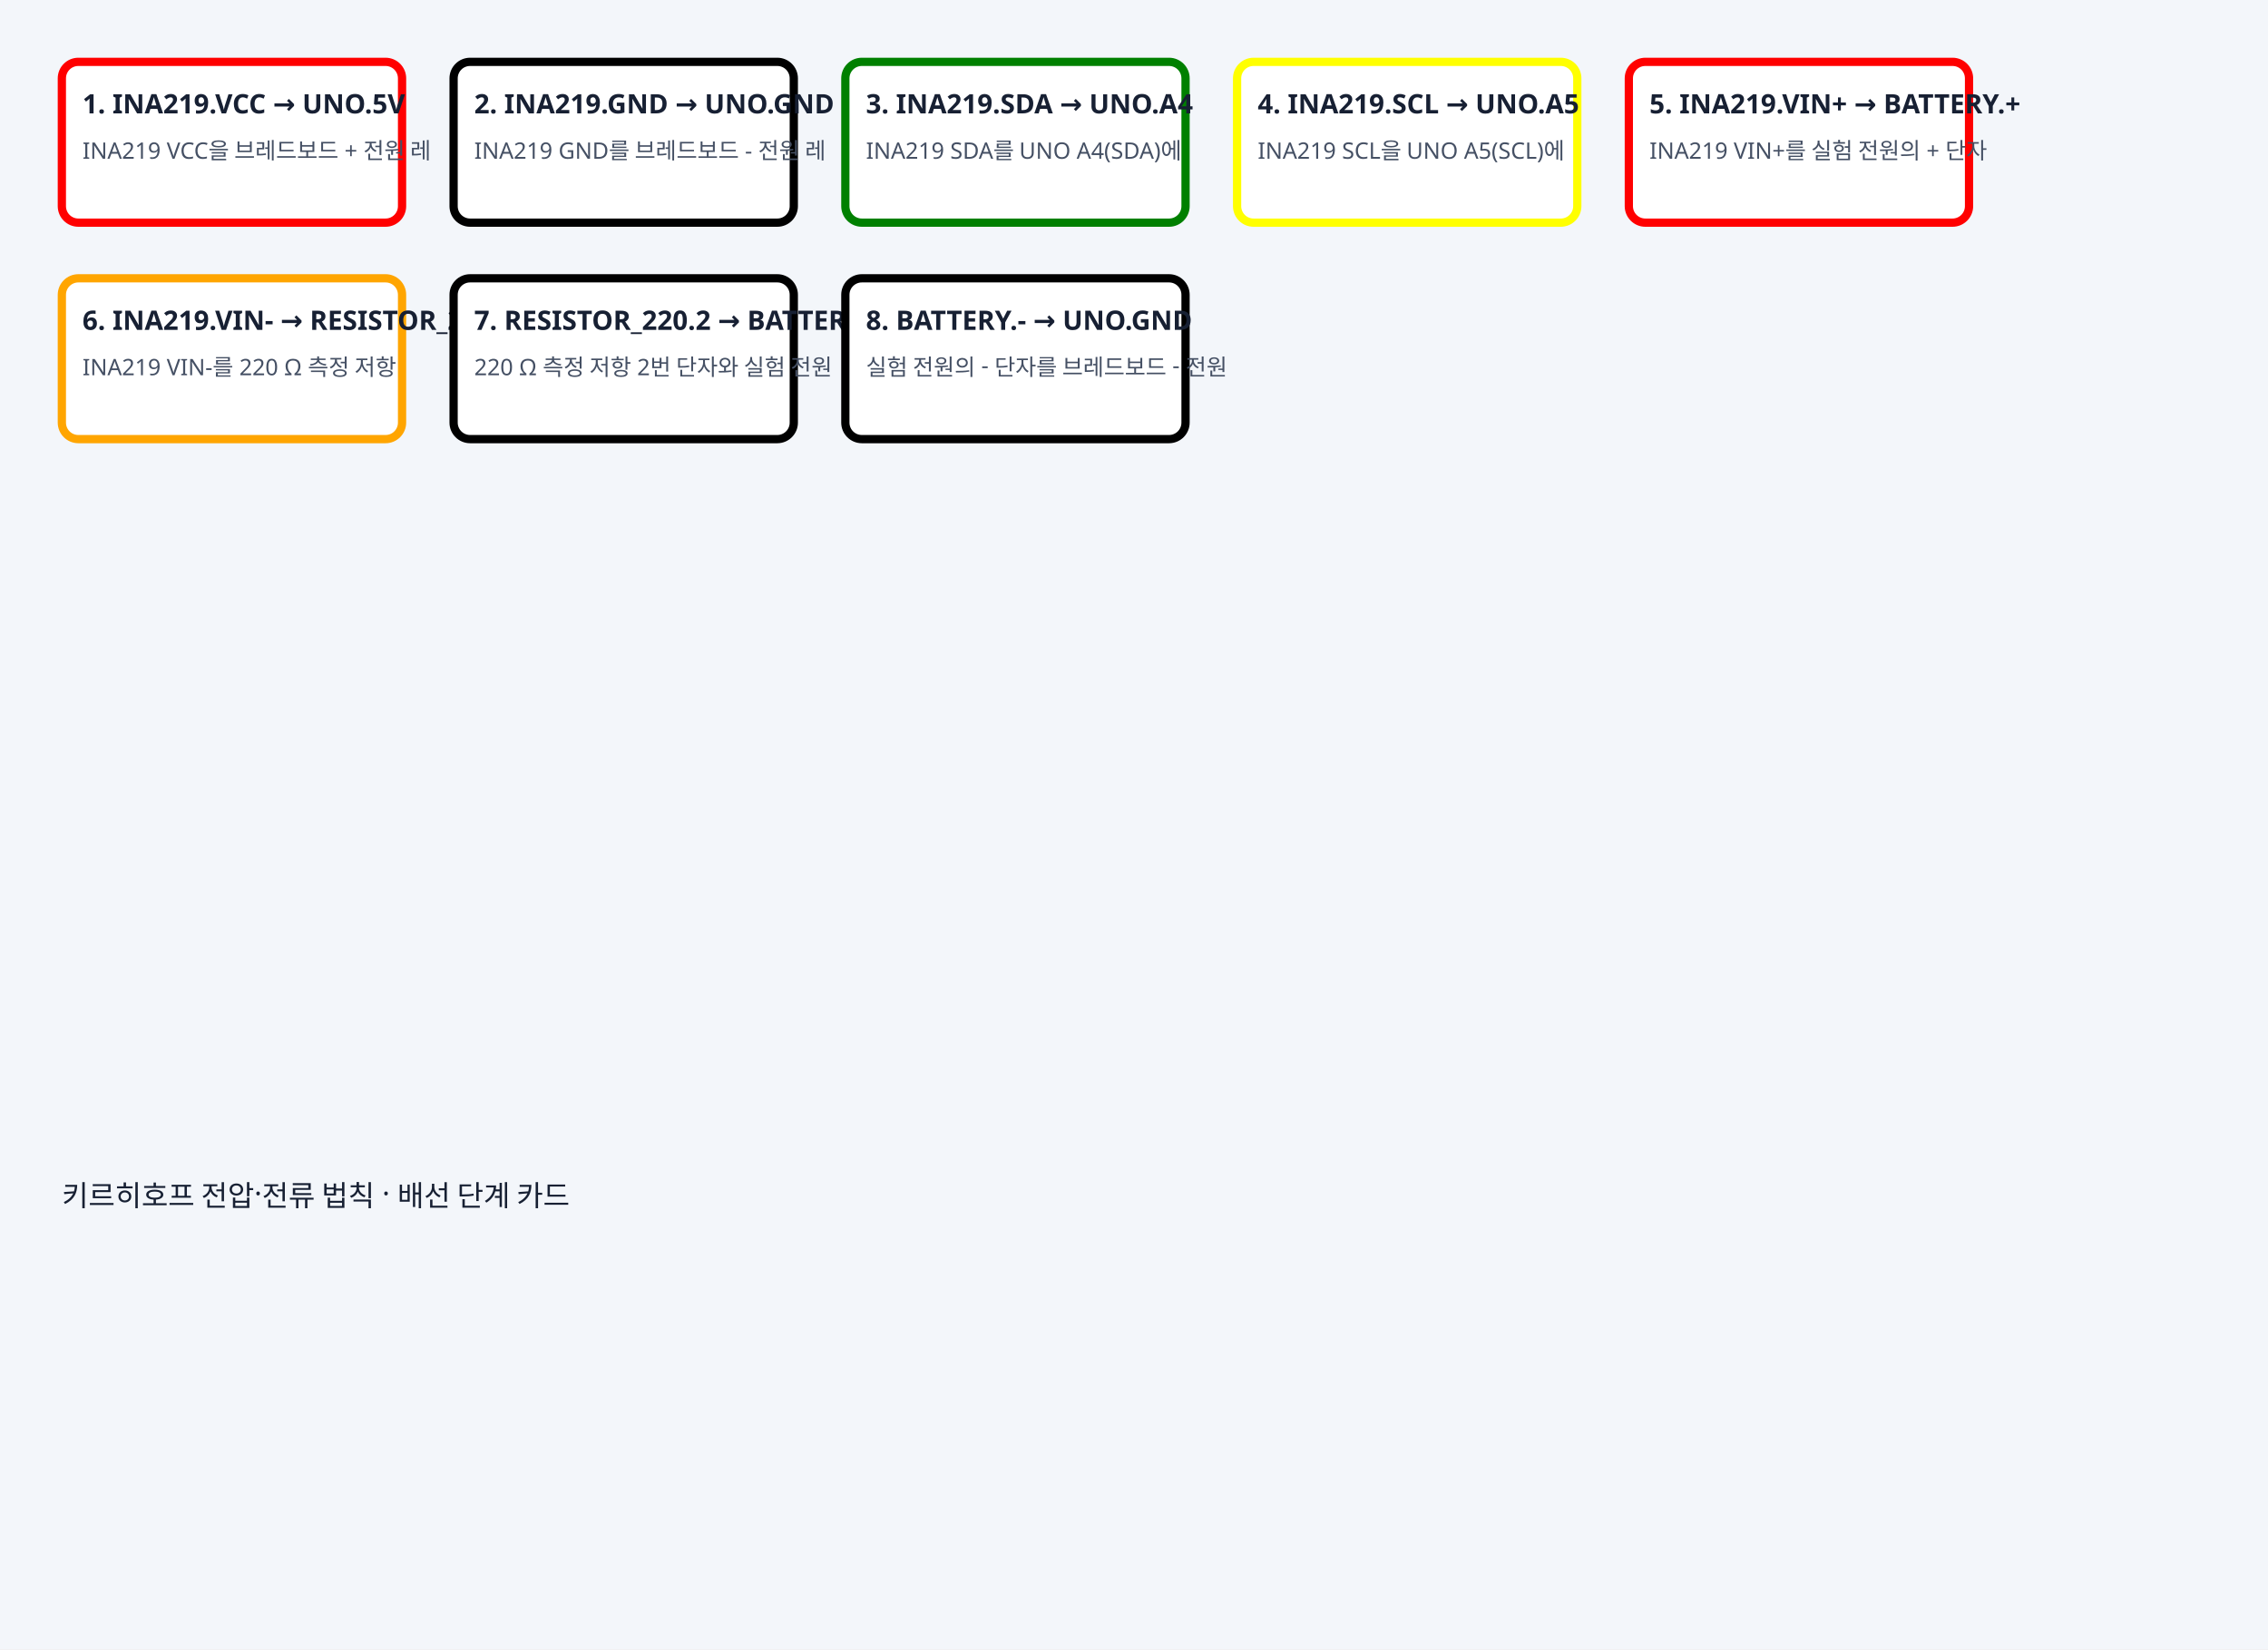
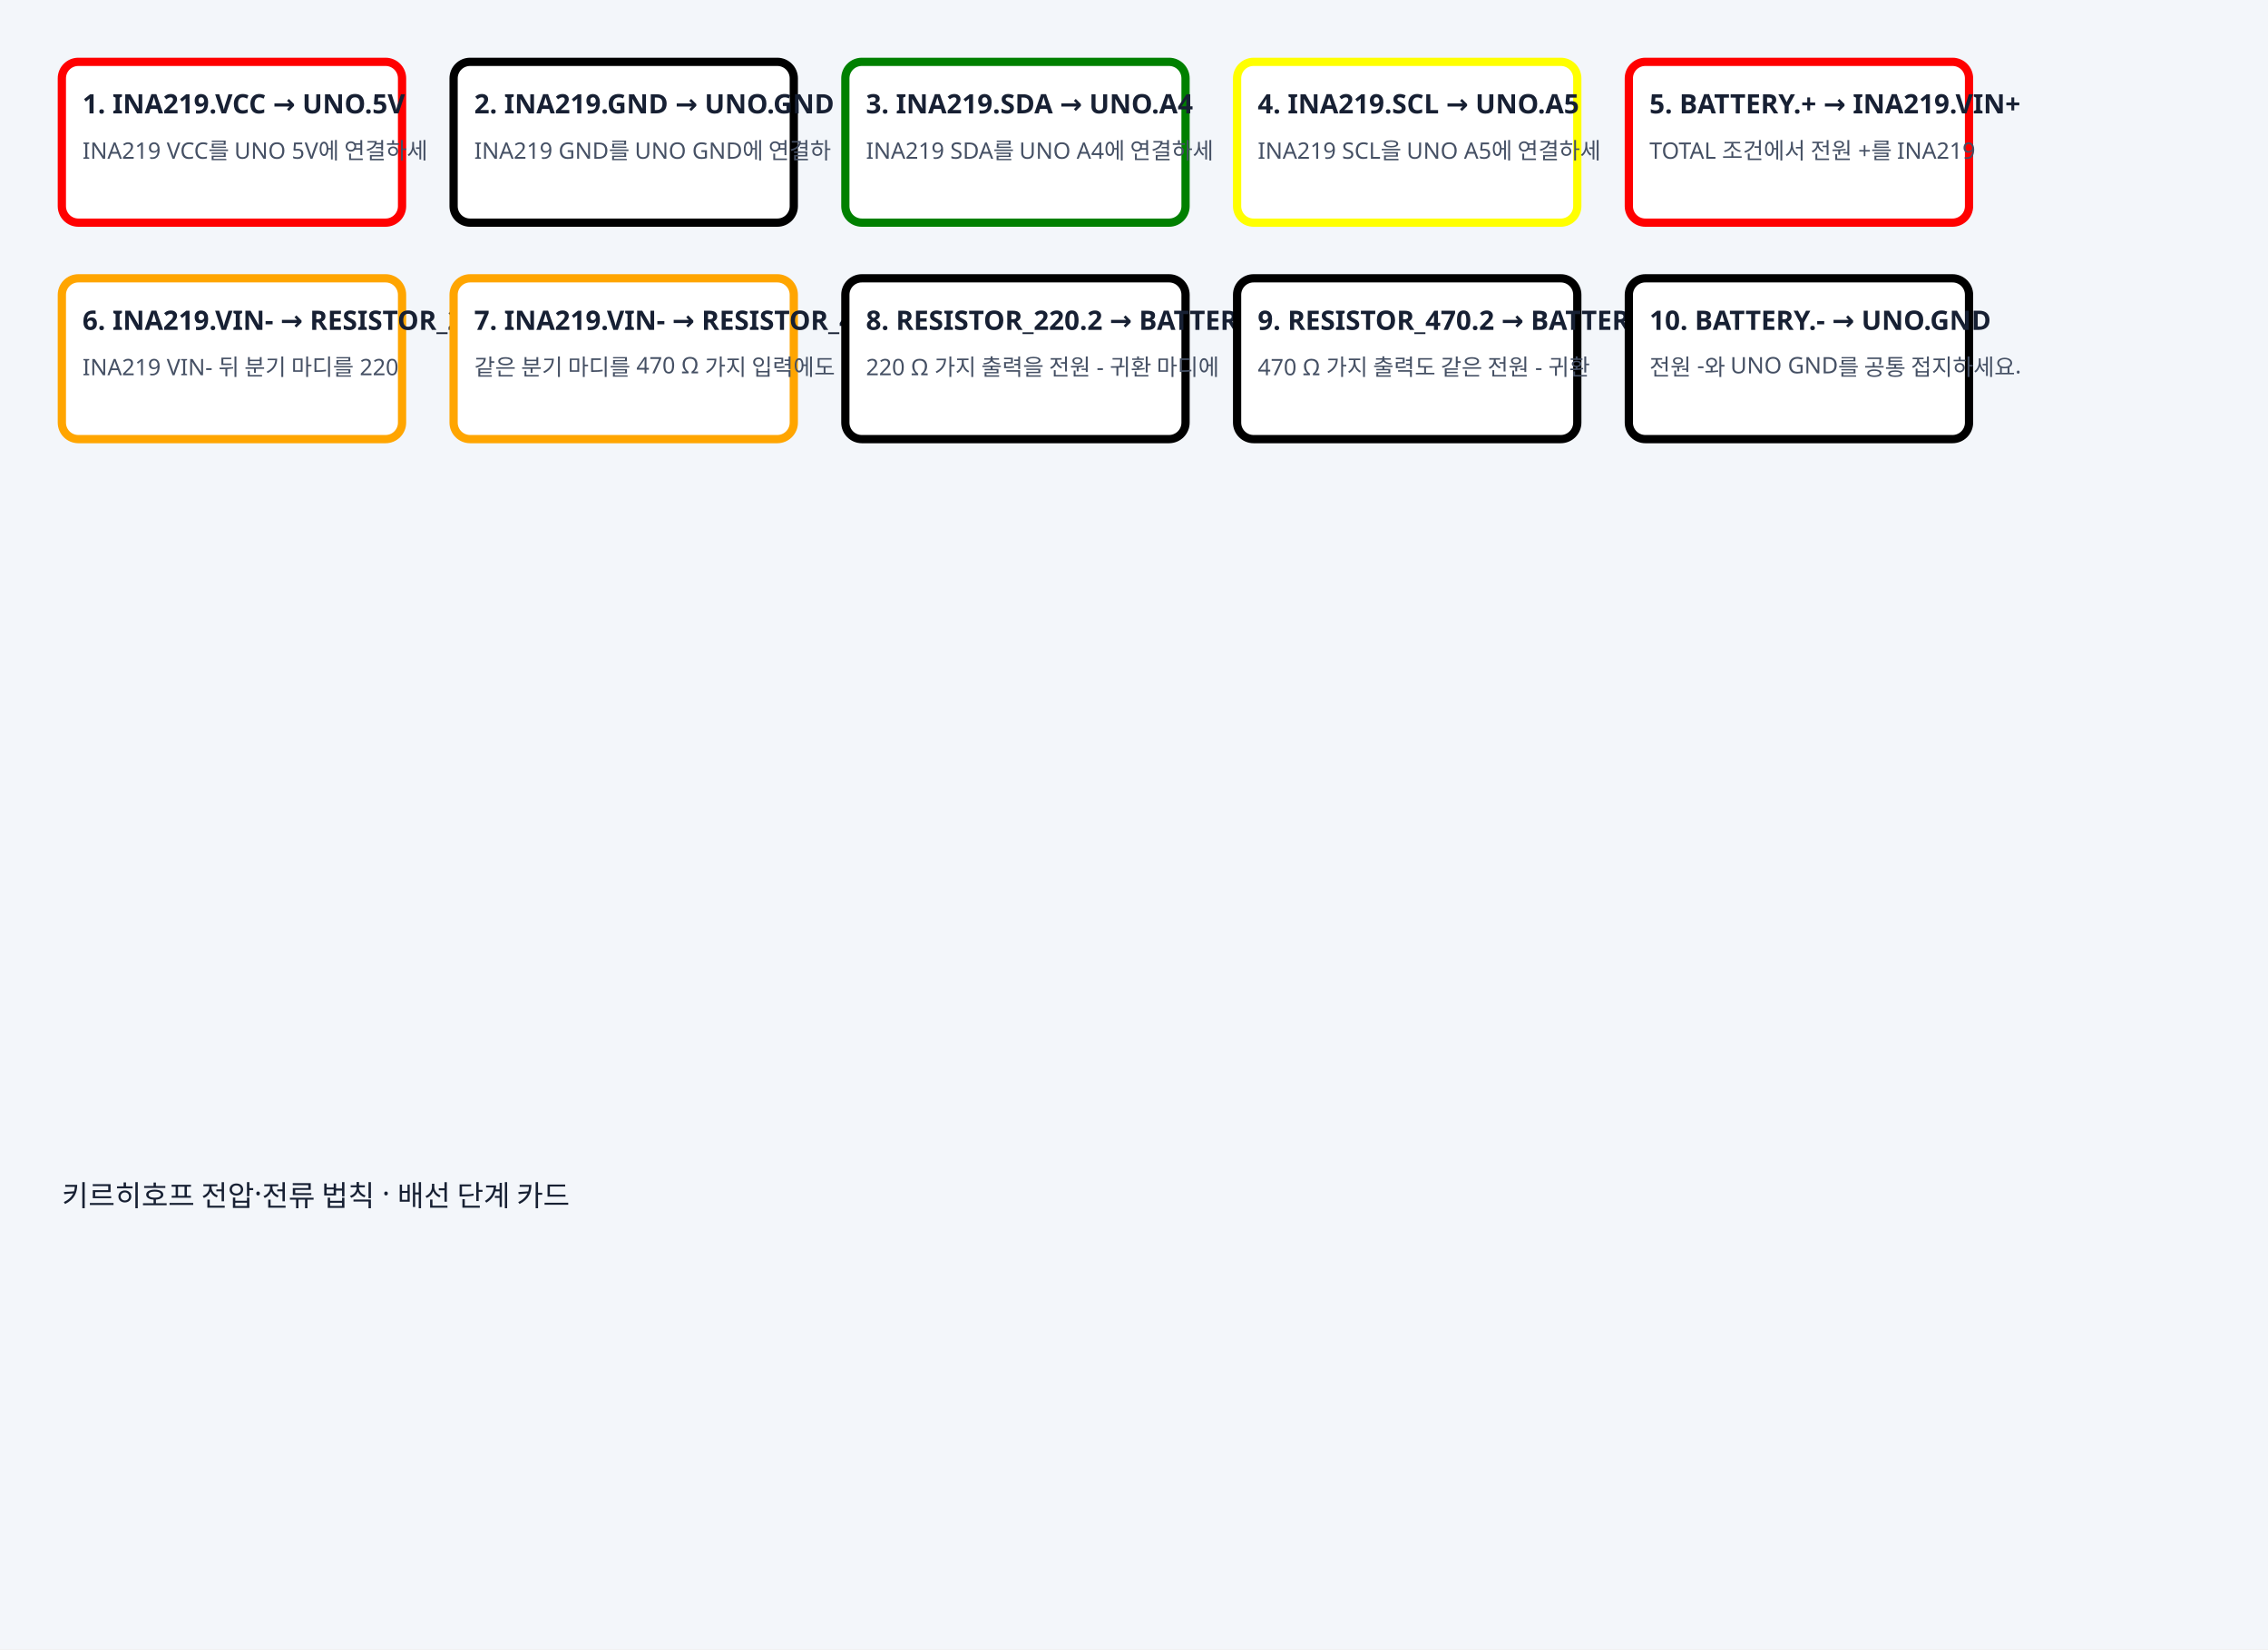
<svg xmlns="http://www.w3.org/2000/svg" width="1100" height="800" viewBox="0 0 1100 800">
  <rect width="100%" height="100%" fill="#f3f6fa" />
  <text x="30" y="585" font-family="sans-serif" font-size="14" fill="#172033">키르히호프 전압·전류 법칙 · 배선 단계 카드</text>
  <g>
    <rect x="30" y="30" width="165" height="78" rx="8" fill="#ffffff" stroke="red" stroke-width="4" />
    <text x="40" y="55" font-family="sans-serif" font-size="13" font-weight="700" fill="#172033">1. INA219.VCC → UNO.5V</text>
-     <text x="40" y="77" font-family="sans-serif" font-size="11" fill="#455064">INA219 VCC을 브레드보드 + 전원 레</text>
+     <text x="40" y="77" font-family="sans-serif" font-size="11" fill="#455064">INA219 VCC를 UNO 5V에 연결하세</text>
  </g>
  <g>
    <rect x="220" y="30" width="165" height="78" rx="8" fill="#ffffff" stroke="black" stroke-width="4" />
    <text x="230" y="55" font-family="sans-serif" font-size="13" font-weight="700" fill="#172033">2. INA219.GND → UNO.GND</text>
-     <text x="230" y="77" font-family="sans-serif" font-size="11" fill="#455064">INA219 GND를 브레드보드 - 전원 레</text>
+     <text x="230" y="77" font-family="sans-serif" font-size="11" fill="#455064">INA219 GND를 UNO GND에 연결하</text>
  </g>
  <g>
    <rect x="410" y="30" width="165" height="78" rx="8" fill="#ffffff" stroke="green" stroke-width="4" />
    <text x="420" y="55" font-family="sans-serif" font-size="13" font-weight="700" fill="#172033">3. INA219.SDA → UNO.A4</text>
-     <text x="420" y="77" font-family="sans-serif" font-size="11" fill="#455064">INA219 SDA를 UNO A4(SDA)에</text>
+     <text x="420" y="77" font-family="sans-serif" font-size="11" fill="#455064">INA219 SDA를 UNO A4에 연결하세</text>
  </g>
  <g>
    <rect x="600" y="30" width="165" height="78" rx="8" fill="#ffffff" stroke="yellow" stroke-width="4" />
    <text x="610" y="55" font-family="sans-serif" font-size="13" font-weight="700" fill="#172033">4. INA219.SCL → UNO.A5</text>
-     <text x="610" y="77" font-family="sans-serif" font-size="11" fill="#455064">INA219 SCL을 UNO A5(SCL)에</text>
+     <text x="610" y="77" font-family="sans-serif" font-size="11" fill="#455064">INA219 SCL을 UNO A5에 연결하세</text>
  </g>
  <g>
    <rect x="790" y="30" width="165" height="78" rx="8" fill="#ffffff" stroke="red" stroke-width="4" />
-     <text x="800" y="55" font-family="sans-serif" font-size="13" font-weight="700" fill="#172033">5. INA219.VIN+ → BATTERY.+</text>
-     <text x="800" y="77" font-family="sans-serif" font-size="11" fill="#455064">INA219 VIN+를 실험 전원의 + 단자</text>
+     <text x="800" y="55" font-family="sans-serif" font-size="13" font-weight="700" fill="#172033">5. BATTERY.+ → INA219.VIN+</text>
+     <text x="800" y="77" font-family="sans-serif" font-size="11" fill="#455064">TOTAL 조건에서 전원 +를 INA219 </text>
  </g>
  <g>
    <rect x="30" y="135" width="165" height="78" rx="8" fill="#ffffff" stroke="orange" stroke-width="4" />
    <text x="40" y="160" font-family="sans-serif" font-size="13" font-weight="700" fill="#172033">6. INA219.VIN- → RESISTOR_220.1</text>
-     <text x="40" y="182" font-family="sans-serif" font-size="11" fill="#455064">INA219 VIN-를 220 Ω 측정 저항</text>
+     <text x="40" y="182" font-family="sans-serif" font-size="11" fill="#455064">INA219 VIN- 뒤 분기 마디를 220</text>
  </g>
  <g>
-     <rect x="220" y="135" width="165" height="78" rx="8" fill="#ffffff" stroke="black" stroke-width="4" />
-     <text x="230" y="160" font-family="sans-serif" font-size="13" font-weight="700" fill="#172033">7. RESISTOR_220.2 → BATTERY.-</text>
-     <text x="230" y="182" font-family="sans-serif" font-size="11" fill="#455064">220 Ω 측정 저항 2번 단자와 실험 전원</text>
+     <rect x="220" y="135" width="165" height="78" rx="8" fill="#ffffff" stroke="orange" stroke-width="4" />
+     <text x="230" y="160" font-family="sans-serif" font-size="13" font-weight="700" fill="#172033">7. INA219.VIN- → RESISTOR_470.1</text>
+     <text x="230" y="182" font-family="sans-serif" font-size="11" fill="#455064">같은 분기 마디를 470 Ω 가지 입력에도 </text>
  </g>
  <g>
    <rect x="410" y="135" width="165" height="78" rx="8" fill="#ffffff" stroke="black" stroke-width="4" />
-     <text x="420" y="160" font-family="sans-serif" font-size="13" font-weight="700" fill="#172033">8. BATTERY.- → UNO.GND</text>
-     <text x="420" y="182" font-family="sans-serif" font-size="11" fill="#455064">실험 전원의 - 단자를 브레드보드 - 전원 </text>
+     <text x="420" y="160" font-family="sans-serif" font-size="13" font-weight="700" fill="#172033">8. RESISTOR_220.2 → BATTERY.-</text>
+     <text x="420" y="182" font-family="sans-serif" font-size="11" fill="#455064">220 Ω 가지 출력을 전원 - 귀환 마디에</text>
+   </g>
+   <g>
+     <rect x="600" y="135" width="165" height="78" rx="8" fill="#ffffff" stroke="black" stroke-width="4" />
+     <text x="610" y="160" font-family="sans-serif" font-size="13" font-weight="700" fill="#172033">9. RESISTOR_470.2 → BATTERY.-</text>
+     <text x="610" y="182" font-family="sans-serif" font-size="11" fill="#455064">470 Ω 가지 출력도 같은 전원 - 귀환 </text>
+   </g>
+   <g>
+     <rect x="790" y="135" width="165" height="78" rx="8" fill="#ffffff" stroke="black" stroke-width="4" />
+     <text x="800" y="160" font-family="sans-serif" font-size="13" font-weight="700" fill="#172033">10. BATTERY.- → UNO.GND</text>
+     <text x="800" y="182" font-family="sans-serif" font-size="11" fill="#455064">전원 -와 UNO GND를 공통 접지하세요.</text>
  </g>
</svg>
